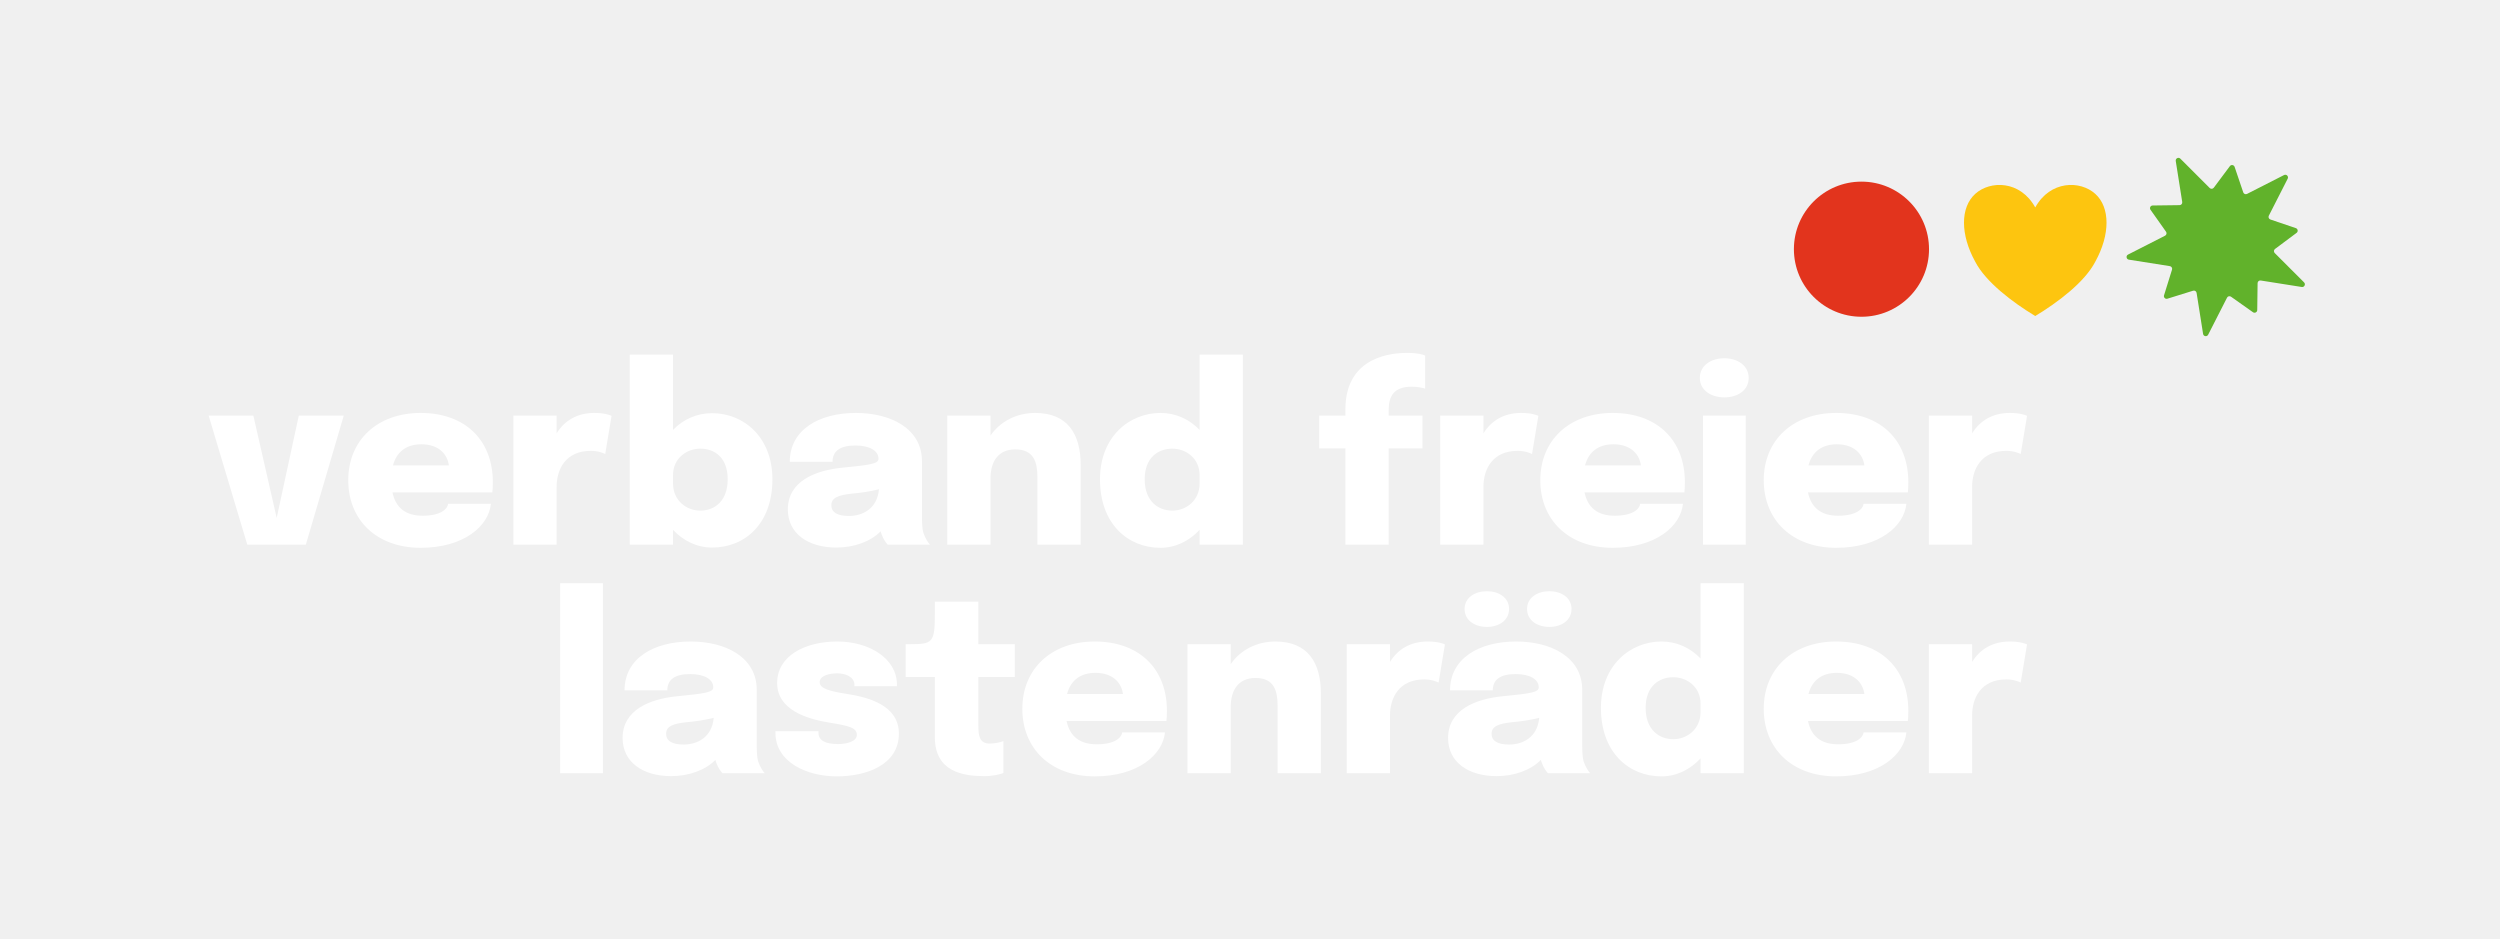
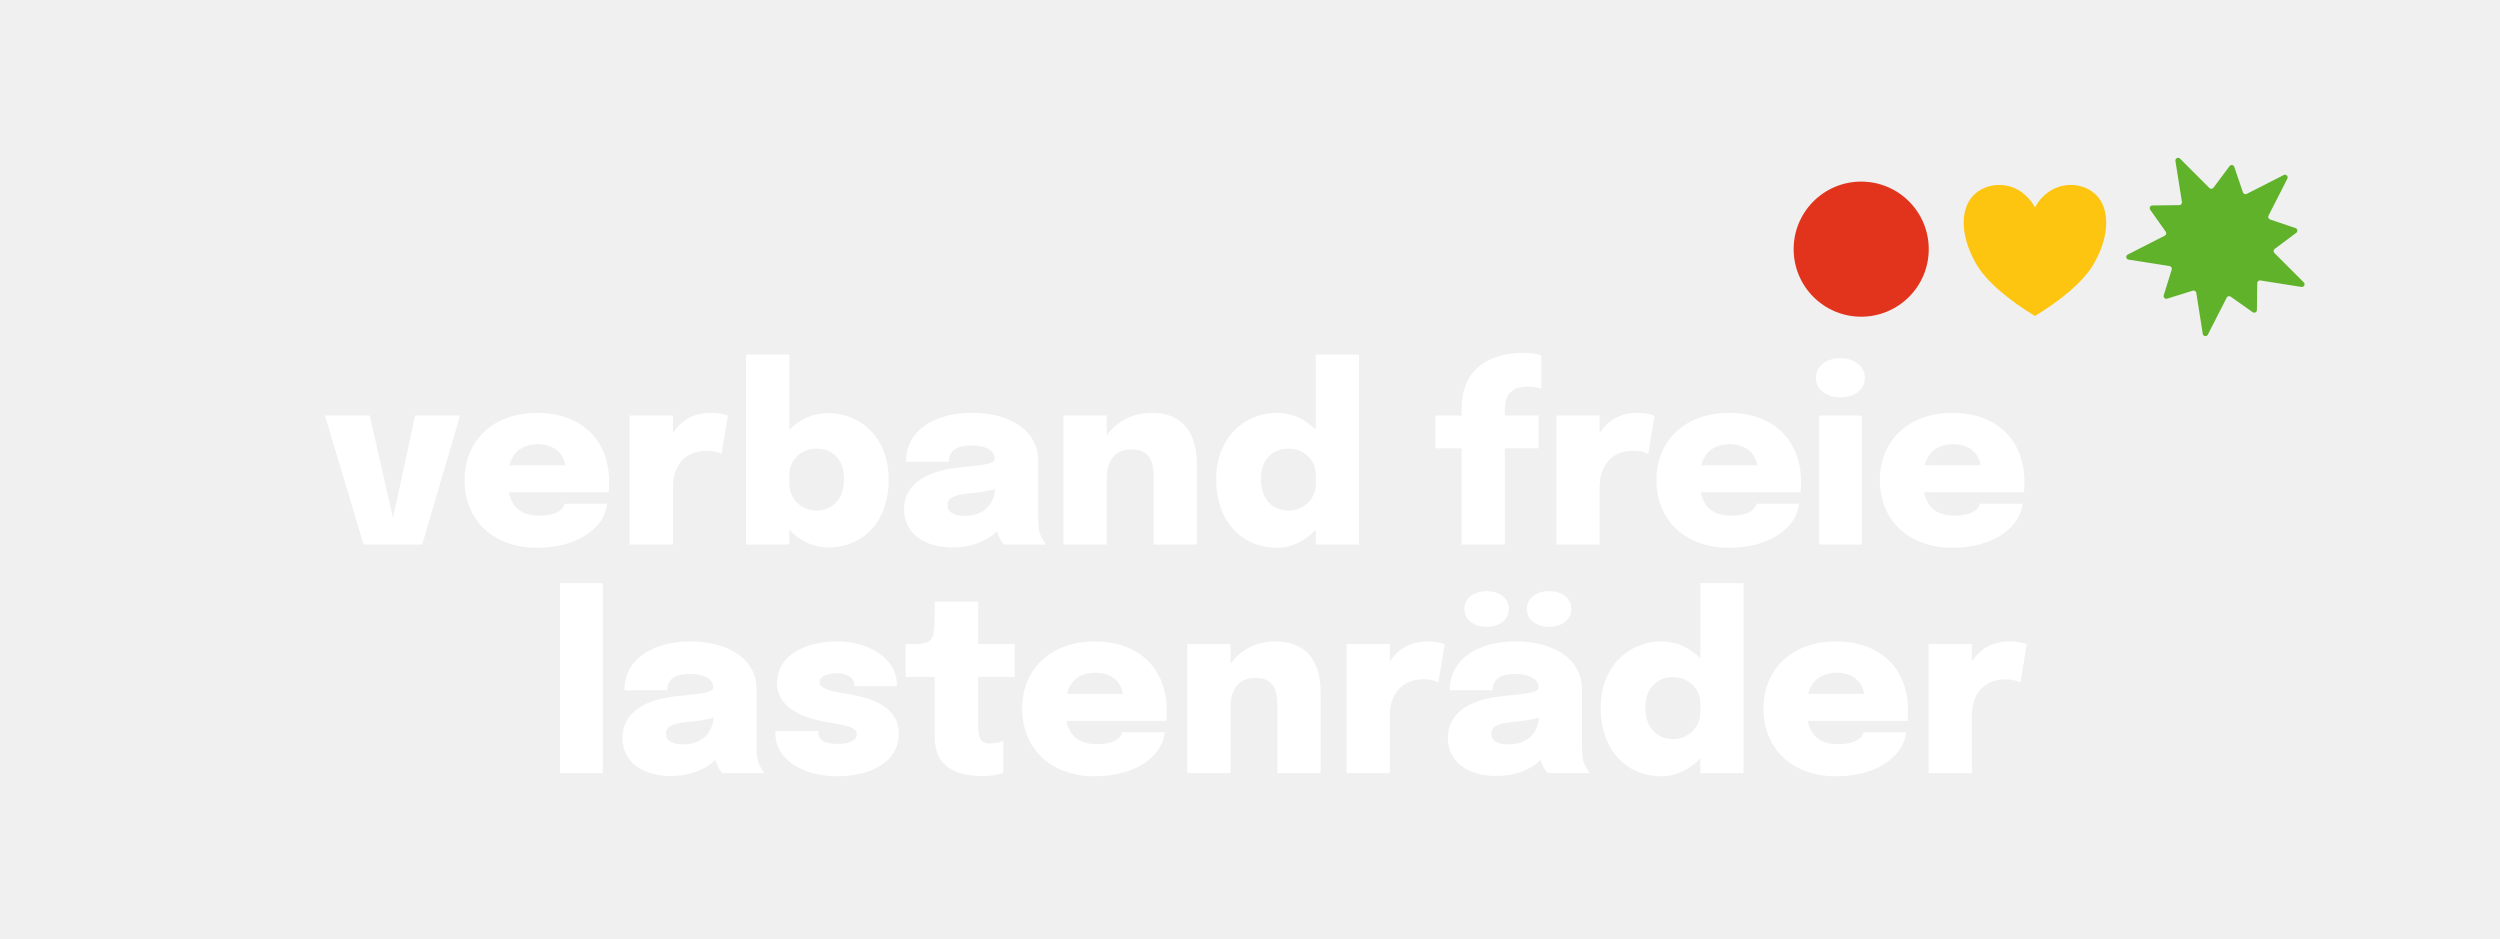
- <svg xmlns="http://www.w3.org/2000/svg" width="100%" height="100%" viewBox="0 0 3462 1300" version="1.1" xml:space="preserve" style="fill-rule:evenodd;clip-rule:evenodd;stroke-linejoin:round;stroke-miterlimit:2;">
-   <rect id="verbandfreierlastenräder----negativ" x="0.83" y="0.119" width="3460.33" height="1299.21" style="fill:none;" />
-   <g transform="matrix(6.73787,0,0,6.73787,-3293.54,-3656.35)">
-     <g transform="matrix(49.9432,0,0,49.9432,531.292,654.595)">
+ <svg xmlns="http://www.w3.org/2000/svg" width="100%" height="100%" viewBox="0 0 831 312" version="1.1" xml:space="preserve" style="fill-rule:evenodd;clip-rule:evenodd;stroke-linejoin:round;stroke-miterlimit:2;">
+   <rect id="verbandfreierlastenräder----negativ" x="0.199" y="0.029" width="830.478" height="311.811" style="fill:none;" />
+   <g transform="matrix(1.61709,0,0,1.61709,-790.45,-877.525)">
+     <g transform="matrix(49.9432,0,0,49.9432,555.215,654.595)">
      <path d="M0.564,-0.531l-0.185,-0l-0.091,0.421l-0.096,-0.421l-0.184,-0l0.159,0.531l0.241,-0l0.156,-0.531Z" style="fill:#fff;fill-rule:nonzero;" />
    </g>
-     <g transform="matrix(49.9432,0,0,49.9432,558.936,654.595)">
+     <g transform="matrix(49.9432,0,0,49.9432,582.859,654.595)">
      <path d="M0.616,-0.168l-0.176,-0c-0.003,0.022 -0.031,0.049 -0.105,0.049c-0.071,0 -0.111,-0.034 -0.124,-0.096l0.411,0c0.001,-0.008 0.002,-0.024 0.002,-0.042c-0,-0.173 -0.114,-0.285 -0.297,-0.285c-0.177,0 -0.298,0.111 -0.298,0.277c0,0.163 0.116,0.278 0.298,0.278c0.177,-0 0.28,-0.089 0.289,-0.181Zm-0.286,-0.245c0.074,0 0.108,0.044 0.113,0.087l-0.23,-0c0.015,-0.056 0.055,-0.087 0.117,-0.087Z" style="fill:#fff;fill-rule:nonzero;" />
    </g>
-     <g transform="matrix(49.9432,0,0,49.9432,591.524,654.595)">
+     <g transform="matrix(49.9432,0,0,49.9432,615.446,654.595)">
      <path d="M0.056,-0l0.178,-0l0,-0.238c0,-0.071 0.036,-0.148 0.141,-0.148c0.031,0 0.053,0.01 0.059,0.013l0.026,-0.157c-0.006,-0.003 -0.028,-0.012 -0.071,-0.012c-0.071,0 -0.123,0.032 -0.155,0.084l0,-0.073l-0.178,-0l-0,0.531Z" style="fill:#fff;fill-rule:nonzero;" />
    </g>
-     <g transform="matrix(49.9432,0,0,49.9432,615.446,654.595)">
+     <g transform="matrix(49.9432,0,0,49.9432,639.369,654.595)">
      <path d="M0.056,-0l0.178,-0l0,-0.061c0.042,0.045 0.098,0.073 0.161,0.073c0.133,0 0.248,-0.096 0.248,-0.281c0,-0.175 -0.12,-0.272 -0.248,-0.272c-0.063,-0 -0.119,0.025 -0.161,0.069l0,-0.31l-0.178,0l-0,0.782Zm0.29,-0.395c0.06,-0 0.113,0.037 0.113,0.126c0,0.09 -0.054,0.129 -0.113,0.129c-0.056,0 -0.112,-0.041 -0.112,-0.112l0,-0.034c0,-0.07 0.057,-0.109 0.112,-0.109Z" style="fill:#fff;fill-rule:nonzero;" />
    </g>
-     <g transform="matrix(49.9432,0,0,49.9432,649.033,654.595)">
+     <g transform="matrix(49.9432,0,0,49.9432,672.956,654.595)">
      <path d="M0.234,0.012c0.073,-0 0.141,-0.025 0.182,-0.067c0.001,0.004 0.002,0.008 0.004,0.013c0.007,0.02 0.019,0.036 0.025,0.042l0.174,0c-0.006,-0.006 -0.019,-0.024 -0.027,-0.048c-0.006,-0.021 -0.006,-0.048 -0.006,-0.077l-0,-0.218c-0,-0.135 -0.129,-0.199 -0.272,-0.199c-0.153,0 -0.272,0.07 -0.272,0.201l0.176,0c0,-0.045 0.032,-0.067 0.094,-0.067c0.059,-0 0.095,0.022 0.095,0.054l-0,0.001c-0,0.02 -0.034,0.025 -0.146,0.036c-0.116,0.011 -0.227,0.057 -0.227,0.172c0,0.1 0.084,0.157 0.2,0.157Zm0.051,-0.13c-0.047,-0 -0.072,-0.015 -0.072,-0.044c0,-0.031 0.028,-0.042 0.085,-0.048c0.036,-0.003 0.076,-0.009 0.111,-0.018c-0.007,0.08 -0.067,0.11 -0.124,0.11Z" style="fill:#fff;fill-rule:nonzero;" />
    </g>
-     <g transform="matrix(49.9432,0,0,49.9432,680.697,654.595)">
+     <g transform="matrix(49.9432,0,0,49.9432,704.62,654.595)">
      <path d="M0.056,-0l0.178,-0l-0,-0.272c-0,-0.073 0.034,-0.12 0.102,-0.12c0.078,-0 0.091,0.055 0.091,0.115l0,0.277l0.178,-0l0,-0.329c0,-0.126 -0.054,-0.213 -0.187,-0.213c-0.077,0 -0.144,0.035 -0.184,0.093l-0,-0.082l-0.178,-0l-0,0.531Z" style="fill:#fff;fill-rule:nonzero;" />
    </g>
-     <g transform="matrix(49.9432,0,0,49.9432,713.435,654.595)">
+     <g transform="matrix(49.9432,0,0,49.9432,737.358,654.595)">
      <path d="M0.278,0.013c0.063,-0 0.119,-0.029 0.161,-0.074l-0,0.061l0.178,-0l0,-0.782l-0.178,0l-0,0.31c-0.042,-0.044 -0.098,-0.07 -0.161,-0.07c-0.128,0 -0.249,0.098 -0.249,0.273c0,0.185 0.116,0.282 0.249,0.282Zm0.049,-0.153c-0.059,0 -0.114,-0.039 -0.114,-0.129c0,-0.089 0.055,-0.126 0.114,-0.126c0.055,-0 0.112,0.039 0.112,0.109l-0,0.034c-0,0.071 -0.056,0.112 -0.112,0.112Z" style="fill:#fff;fill-rule:nonzero;" />
    </g>
-     <g transform="matrix(49.9432,0,0,49.9432,759.383,654.595)">
+     <g transform="matrix(49.9432,0,0,49.9432,783.305,654.595)">
      <path d="M0.119,-0l0.178,-0l0,-0.396l0.139,-0l-0,-0.135l-0.139,-0l0,-0.022c0,-0.059 0.022,-0.097 0.095,-0.097c0.024,0 0.047,0.005 0.055,0.008l0,-0.136c-0.008,-0.004 -0.028,-0.011 -0.075,-0.011c-0.099,0 -0.253,0.037 -0.253,0.232l0,0.026l-0.108,-0l-0,0.135l0.108,-0l0,0.396Z" style="fill:#fff;fill-rule:nonzero;" />
    </g>
-     <g transform="matrix(49.9432,0,0,49.9432,782.007,654.595)">
+     <g transform="matrix(49.9432,0,0,49.9432,805.93,654.595)">
      <path d="M0.056,-0l0.178,-0l0,-0.238c0,-0.071 0.036,-0.148 0.141,-0.148c0.031,0 0.053,0.01 0.059,0.013l0.026,-0.157c-0.006,-0.003 -0.028,-0.012 -0.071,-0.012c-0.071,0 -0.123,0.032 -0.155,0.084l0,-0.073l-0.178,-0l-0,0.531Z" style="fill:#fff;fill-rule:nonzero;" />
    </g>
-     <g transform="matrix(49.9432,0,0,49.9432,803.932,654.595)">
+     <g transform="matrix(49.9432,0,0,49.9432,827.855,654.595)">
      <path d="M0.616,-0.168l-0.176,-0c-0.003,0.022 -0.031,0.049 -0.105,0.049c-0.071,0 -0.111,-0.034 -0.124,-0.096l0.411,0c0.001,-0.008 0.002,-0.024 0.002,-0.042c-0,-0.173 -0.114,-0.285 -0.297,-0.285c-0.177,0 -0.298,0.111 -0.298,0.277c0,0.163 0.116,0.278 0.298,0.278c0.177,-0 0.28,-0.089 0.289,-0.181Zm-0.286,-0.245c0.074,0 0.108,0.044 0.113,0.087l-0.23,-0c0.015,-0.056 0.055,-0.087 0.117,-0.087Z" style="fill:#fff;fill-rule:nonzero;" />
    </g>
-     <g transform="matrix(49.9432,0,0,49.9432,836.52,654.595)">
+     <g transform="matrix(49.9432,0,0,49.9432,860.443,654.595)">
      <path d="M0.134,-0.606c0.053,0 0.1,-0.028 0.1,-0.08c0,-0.052 -0.047,-0.081 -0.1,-0.081c-0.054,0 -0.101,0.029 -0.101,0.081c0,0.051 0.047,0.08 0.101,0.08Zm-0.088,0.606l0.176,-0l0,-0.531l-0.176,-0l-0,0.531Z" style="fill:#fff;fill-rule:nonzero;" />
    </g>
-     <g transform="matrix(49.9432,0,0,49.9432,849.855,654.595)">
+     <g transform="matrix(49.9432,0,0,49.9432,873.777,654.595)">
      <path d="M0.616,-0.168l-0.176,-0c-0.003,0.022 -0.031,0.049 -0.105,0.049c-0.071,0 -0.111,-0.034 -0.124,-0.096l0.411,0c0.001,-0.008 0.002,-0.024 0.002,-0.042c-0,-0.173 -0.114,-0.285 -0.297,-0.285c-0.177,0 -0.298,0.111 -0.298,0.277c0,0.163 0.116,0.278 0.298,0.278c0.177,-0 0.28,-0.089 0.289,-0.181Zm-0.286,-0.245c0.074,0 0.108,0.044 0.113,0.087l-0.23,-0c0.015,-0.056 0.055,-0.087 0.117,-0.087Z" style="fill:#fff;fill-rule:nonzero;" />
-     </g>
-     <g transform="matrix(49.9432,0,0,49.9432,882.443,654.595)">
-       <path d="M0.056,-0l0.178,-0l0,-0.238c0,-0.071 0.036,-0.148 0.141,-0.148c0.031,0 0.053,0.01 0.059,0.013l0.026,-0.157c-0.006,-0.003 -0.028,-0.012 -0.071,-0.012c-0.071,0 -0.123,0.032 -0.155,0.084l0,-0.073l-0.178,-0l-0,0.531Z" style="fill:#fff;fill-rule:nonzero;" />
    </g>
    <g transform="matrix(49.9432,0,0,49.9432,600.788,701.572)">
      <rect x="0.063" y="-0.782" width="0.176" height="0.782" style="fill:#fff;fill-rule:nonzero;" />
    </g>
    <g transform="matrix(49.9432,0,0,49.9432,615.072,701.572)">
      <path d="M0.234,0.012c0.073,-0 0.141,-0.025 0.182,-0.067c0.001,0.004 0.002,0.008 0.004,0.013c0.007,0.02 0.019,0.036 0.025,0.042l0.174,0c-0.006,-0.006 -0.019,-0.024 -0.027,-0.048c-0.006,-0.021 -0.006,-0.048 -0.006,-0.077l-0,-0.218c-0,-0.135 -0.129,-0.199 -0.272,-0.199c-0.153,0 -0.272,0.07 -0.272,0.201l0.176,0c0,-0.045 0.032,-0.067 0.094,-0.067c0.059,-0 0.095,0.022 0.095,0.054l-0,0.001c-0,0.02 -0.034,0.025 -0.146,0.036c-0.116,0.011 -0.227,0.057 -0.227,0.172c0,0.1 0.084,0.157 0.2,0.157Zm0.051,-0.13c-0.047,-0 -0.072,-0.015 -0.072,-0.044c0,-0.031 0.028,-0.042 0.085,-0.048c0.036,-0.003 0.076,-0.009 0.111,-0.018c-0.007,0.08 -0.067,0.11 -0.124,0.11Z" style="fill:#fff;fill-rule:nonzero;" />
    </g>
    <g transform="matrix(49.9432,0,0,49.9432,646.736,701.572)">
      <path d="M0.282,0.013c0.122,-0 0.255,-0.048 0.255,-0.176c-0,-0.121 -0.135,-0.151 -0.218,-0.164c-0.063,-0.01 -0.108,-0.021 -0.108,-0.047c-0,-0.029 0.043,-0.037 0.072,-0.037c0.034,-0 0.071,0.014 0.071,0.048l0,0.005l0.175,0l0,-0.006c0,-0.11 -0.117,-0.178 -0.245,-0.178c-0.134,0 -0.248,0.059 -0.248,0.171c0,0.11 0.122,0.148 0.216,0.163c0.08,0.013 0.112,0.021 0.112,0.05c0,0.028 -0.043,0.038 -0.077,0.038c-0.05,0 -0.081,-0.013 -0.081,-0.047l0,-0.006l-0.177,0l0,0.007c0,0.12 0.128,0.179 0.253,0.179Z" style="fill:#fff;fill-rule:nonzero;" />
    </g>
    <g transform="matrix(49.9432,0,0,49.9432,674.404,701.572)">
      <path d="M0.334,0.012c0.036,0 0.064,-0.007 0.079,-0.013l-0,-0.131c-0.01,0.004 -0.033,0.01 -0.056,0.01c-0.042,-0 -0.047,-0.031 -0.047,-0.074l0,-0.2l0.15,-0l0,-0.135l-0.15,-0l0,-0.175l-0.179,0l0,0.049c0,0.12 -0.009,0.126 -0.102,0.126l-0.018,-0l-0,0.135l0.12,-0l0,0.248c0,0.142 0.116,0.16 0.203,0.16Z" style="fill:#fff;fill-rule:nonzero;" />
    </g>
    <g transform="matrix(49.9432,0,0,49.9432,697.478,701.572)">
      <path d="M0.616,-0.168l-0.176,-0c-0.003,0.022 -0.031,0.049 -0.105,0.049c-0.071,0 -0.111,-0.034 -0.124,-0.096l0.411,0c0.001,-0.008 0.002,-0.024 0.002,-0.042c-0,-0.173 -0.114,-0.285 -0.297,-0.285c-0.177,0 -0.298,0.111 -0.298,0.277c0,0.163 0.116,0.278 0.298,0.278c0.177,-0 0.28,-0.089 0.289,-0.181Zm-0.286,-0.245c0.074,0 0.108,0.044 0.113,0.087l-0.23,-0c0.015,-0.056 0.055,-0.087 0.117,-0.087Z" style="fill:#fff;fill-rule:nonzero;" />
    </g>
    <g transform="matrix(49.9432,0,0,49.9432,730.066,701.572)">
      <path d="M0.056,-0l0.178,-0l-0,-0.272c-0,-0.073 0.034,-0.12 0.102,-0.12c0.078,-0 0.091,0.055 0.091,0.115l0,0.277l0.178,-0l0,-0.329c0,-0.126 -0.054,-0.213 -0.187,-0.213c-0.077,0 -0.144,0.035 -0.184,0.093l-0,-0.082l-0.178,-0l-0,0.531Z" style="fill:#fff;fill-rule:nonzero;" />
    </g>
    <g transform="matrix(49.9432,0,0,49.9432,762.804,701.572)">
      <path d="M0.056,-0l0.178,-0l0,-0.238c0,-0.071 0.036,-0.148 0.141,-0.148c0.031,0 0.053,0.01 0.059,0.013l0.026,-0.157c-0.006,-0.003 -0.028,-0.012 -0.071,-0.012c-0.071,0 -0.123,0.032 -0.155,0.084l0,-0.073l-0.178,-0l-0,0.531Z" style="fill:#fff;fill-rule:nonzero;" />
    </g>
    <g transform="matrix(49.9432,0,0,49.9432,784.729,701.572)">
      <path d="M0.194,-0.602c0.048,0 0.091,-0.026 0.091,-0.074c0,-0.047 -0.043,-0.073 -0.091,-0.073c-0.049,-0 -0.092,0.026 -0.092,0.073c0,0.048 0.043,0.074 0.092,0.074Zm0.257,0c0.048,0 0.091,-0.026 0.091,-0.074c0,-0.047 -0.043,-0.073 -0.091,-0.073c-0.049,-0 -0.092,0.026 -0.092,0.073c0,0.048 0.043,0.074 0.092,0.074Zm-0.217,0.614c0.073,-0 0.141,-0.025 0.182,-0.067c0.001,0.004 0.002,0.008 0.004,0.013c0.007,0.02 0.019,0.036 0.025,0.042l0.174,-0c-0.006,-0.006 -0.019,-0.024 -0.027,-0.048c-0.006,-0.021 -0.006,-0.048 -0.006,-0.077l-0,-0.218c-0,-0.135 -0.129,-0.199 -0.272,-0.199c-0.153,0 -0.272,0.07 -0.272,0.201l0.176,0c0,-0.045 0.032,-0.067 0.094,-0.067c0.059,-0 0.095,0.022 0.095,0.054l-0,0.001c-0,0.02 -0.034,0.025 -0.146,0.036c-0.116,0.011 -0.227,0.057 -0.227,0.172c0,0.1 0.084,0.157 0.2,0.157Zm0.051,-0.13c-0.047,-0 -0.072,-0.015 -0.072,-0.044c0,-0.031 0.028,-0.042 0.085,-0.048c0.036,-0.003 0.076,-0.009 0.111,-0.018c-0.007,0.08 -0.067,0.11 -0.124,0.11Z" style="fill:#fff;fill-rule:nonzero;" />
    </g>
    <g transform="matrix(49.9432,0,0,49.9432,816.393,701.572)">
      <path d="M0.278,0.013c0.063,-0 0.119,-0.029 0.161,-0.074l-0,0.061l0.178,-0l0,-0.782l-0.178,0l-0,0.31c-0.042,-0.044 -0.098,-0.07 -0.161,-0.07c-0.128,0 -0.249,0.098 -0.249,0.273c0,0.185 0.116,0.282 0.249,0.282Zm0.049,-0.153c-0.059,0 -0.114,-0.039 -0.114,-0.129c0,-0.089 0.055,-0.126 0.114,-0.126c0.055,-0 0.112,0.039 0.112,0.109l-0,0.034c-0,0.071 -0.056,0.112 -0.112,0.112Z" style="fill:#fff;fill-rule:nonzero;" />
    </g>
    <g transform="matrix(49.9432,0,0,49.9432,849.855,701.572)">
      <path d="M0.616,-0.168l-0.176,-0c-0.003,0.022 -0.031,0.049 -0.105,0.049c-0.071,0 -0.111,-0.034 -0.124,-0.096l0.411,0c0.001,-0.008 0.002,-0.024 0.002,-0.042c-0,-0.173 -0.114,-0.285 -0.297,-0.285c-0.177,0 -0.298,0.111 -0.298,0.277c0,0.163 0.116,0.278 0.298,0.278c0.177,-0 0.28,-0.089 0.289,-0.181Zm-0.286,-0.245c0.074,0 0.108,0.044 0.113,0.087l-0.23,-0c0.015,-0.056 0.055,-0.087 0.117,-0.087Z" style="fill:#fff;fill-rule:nonzero;" />
    </g>
    <g transform="matrix(49.9432,0,0,49.9432,882.443,701.572)">
      <path d="M0.056,-0l0.178,-0l0,-0.238c0,-0.071 0.036,-0.148 0.141,-0.148c0.031,0 0.053,0.01 0.059,0.013l0.026,-0.157c-0.006,-0.003 -0.028,-0.012 -0.071,-0.012c-0.071,0 -0.123,0.032 -0.155,0.084l0,-0.073l-0.178,-0l-0,0.531Z" style="fill:#fff;fill-rule:nonzero;" />
    </g>
  </g>
  <g>
-     <path d="M2671.31,345.079c-0,-51.672 -41.889,-93.561 -93.561,-93.561c-51.668,0 -93.557,41.889 -93.557,93.561c0,51.671 41.889,93.56 93.557,93.56c51.672,0 93.561,-41.889 93.561,-93.56" style="fill:#e2341d;" />
-     <path d="M2818.42,287.25c20.777,-37.593 62.333,-37.593 83.11,-18.796c20.779,18.796 20.779,56.39 0,93.983c-14.544,28.195 -51.944,56.391 -83.11,75.187c-31.167,-18.796 -68.567,-46.992 -83.111,-75.187c-20.778,-37.593 -20.778,-75.187 -0,-93.983c20.778,-18.797 62.333,-18.797 83.111,18.796Z" style="fill:#fdc50f;" />
-     <path d="M3167.99,247.447l-26.125,51.249c-1.037,2.038 -0.028,4.518 2.136,5.253l35.286,11.953c2.857,0.968 3.457,4.75 1.037,6.555l-29.874,22.301c-1.834,1.363 -2.024,4.038 -0.41,5.653l40.655,40.655c2.569,2.568 0.349,6.918 -3.233,6.351l-56.81,-8.975c-2.256,-0.358 -4.303,1.368 -4.336,3.652l-0.488,37.273c-0.038,3.015 -3.448,4.75 -5.914,3.01l-30.419,-21.509c-1.861,-1.322 -4.467,-0.68 -5.504,1.358l-26.125,51.254c-1.652,3.234 -6.477,2.466 -7.044,-1.121l-8.975,-56.791c-0.359,-2.256 -2.634,-3.675 -4.816,-2.996l-35.588,11.073c-2.885,0.898 -5.593,-1.809 -4.695,-4.694l11.074,-35.584c0.679,-2.182 -0.736,-4.462 -2.992,-4.815l-56.795,-8.98c-3.588,-0.563 -4.355,-5.393 -1.122,-7.04l51.259,-26.129c2.033,-1.038 2.675,-3.638 1.354,-5.504l-21.505,-30.419c-1.745,-2.466 -0.009,-5.877 3.01,-5.914l37.273,-0.489c2.28,-0.027 4.006,-2.079 3.652,-4.336l-8.979,-56.804c-0.568,-3.588 3.787,-5.802 6.351,-3.234l40.655,40.65c1.619,1.62 4.29,1.424 5.657,-0.404l22.296,-29.88c1.81,-2.419 5.588,-1.819 6.556,1.042l11.952,35.282c0.736,2.163 3.22,3.173 5.258,2.135l51.245,-26.12c3.238,-1.652 6.69,1.805 5.043,5.039" style="fill:#61b22b;" />
+     <path d="M641.115,82.819c-0,-12.401 -10.054,-22.455 -22.455,-22.455c-12.4,0 -22.453,10.054 -22.453,22.455c-0,12.401 10.053,22.454 22.453,22.454c12.401,0 22.455,-10.053 22.455,-22.454" style="fill:#e2341d;" />
+     <path d="M676.42,68.94c4.987,-9.022 14.96,-9.022 19.947,-4.511c4.987,4.511 4.987,13.534 0,22.556c-3.491,6.767 -12.467,13.534 -19.947,18.045c-7.48,-4.511 -16.455,-11.278 -19.946,-18.045c-4.987,-9.022 -4.987,-18.045 -0,-22.556c4.987,-4.511 14.96,-4.511 19.946,4.511Z" style="fill:#fdc50f;" />
+     <path d="M760.318,59.387l-6.27,12.3c-0.249,0.489 -0.007,1.084 0.512,1.261l8.469,2.868c0.685,0.233 0.83,1.141 0.249,1.574l-7.17,5.352c-0.44,0.327 -0.486,0.969 -0.098,1.357l9.757,9.757c0.616,0.616 0.084,1.66 -0.776,1.524l-13.634,-2.154c-0.542,-0.086 -1.033,0.328 -1.041,0.877l-0.117,8.945c-0.009,0.724 -0.828,1.14 -1.42,0.723l-7.3,-5.163c-0.447,-0.317 -1.072,-0.163 -1.321,0.326l-6.27,12.301c-0.397,0.776 -1.555,0.592 -1.691,-0.269l-2.154,-13.63c-0.086,-0.541 -0.632,-0.882 -1.156,-0.719l-8.541,2.658c-0.692,0.215 -1.342,-0.434 -1.126,-1.127l2.657,-8.54c0.163,-0.524 -0.176,-1.071 -0.718,-1.156l-13.631,-2.155c-0.861,-0.135 -1.045,-1.294 -0.269,-1.689l12.302,-6.271c0.488,-0.249 0.642,-0.874 0.325,-1.321l-5.161,-7.301c-0.419,-0.592 -0.002,-1.41 0.723,-1.419l8.945,-0.117c0.547,-0.007 0.961,-0.5 0.877,-1.041l-2.156,-13.633c-0.136,-0.861 0.909,-1.393 1.525,-0.776l9.757,9.756c0.388,0.388 1.029,0.342 1.358,-0.097l5.351,-7.171c0.434,-0.581 1.341,-0.437 1.573,0.25l2.869,8.467c0.176,0.519 0.772,0.762 1.261,0.513l12.299,-6.269c0.777,-0.396 1.606,0.433 1.211,1.209" style="fill:#61b22b;" />
  </g>
</svg>
